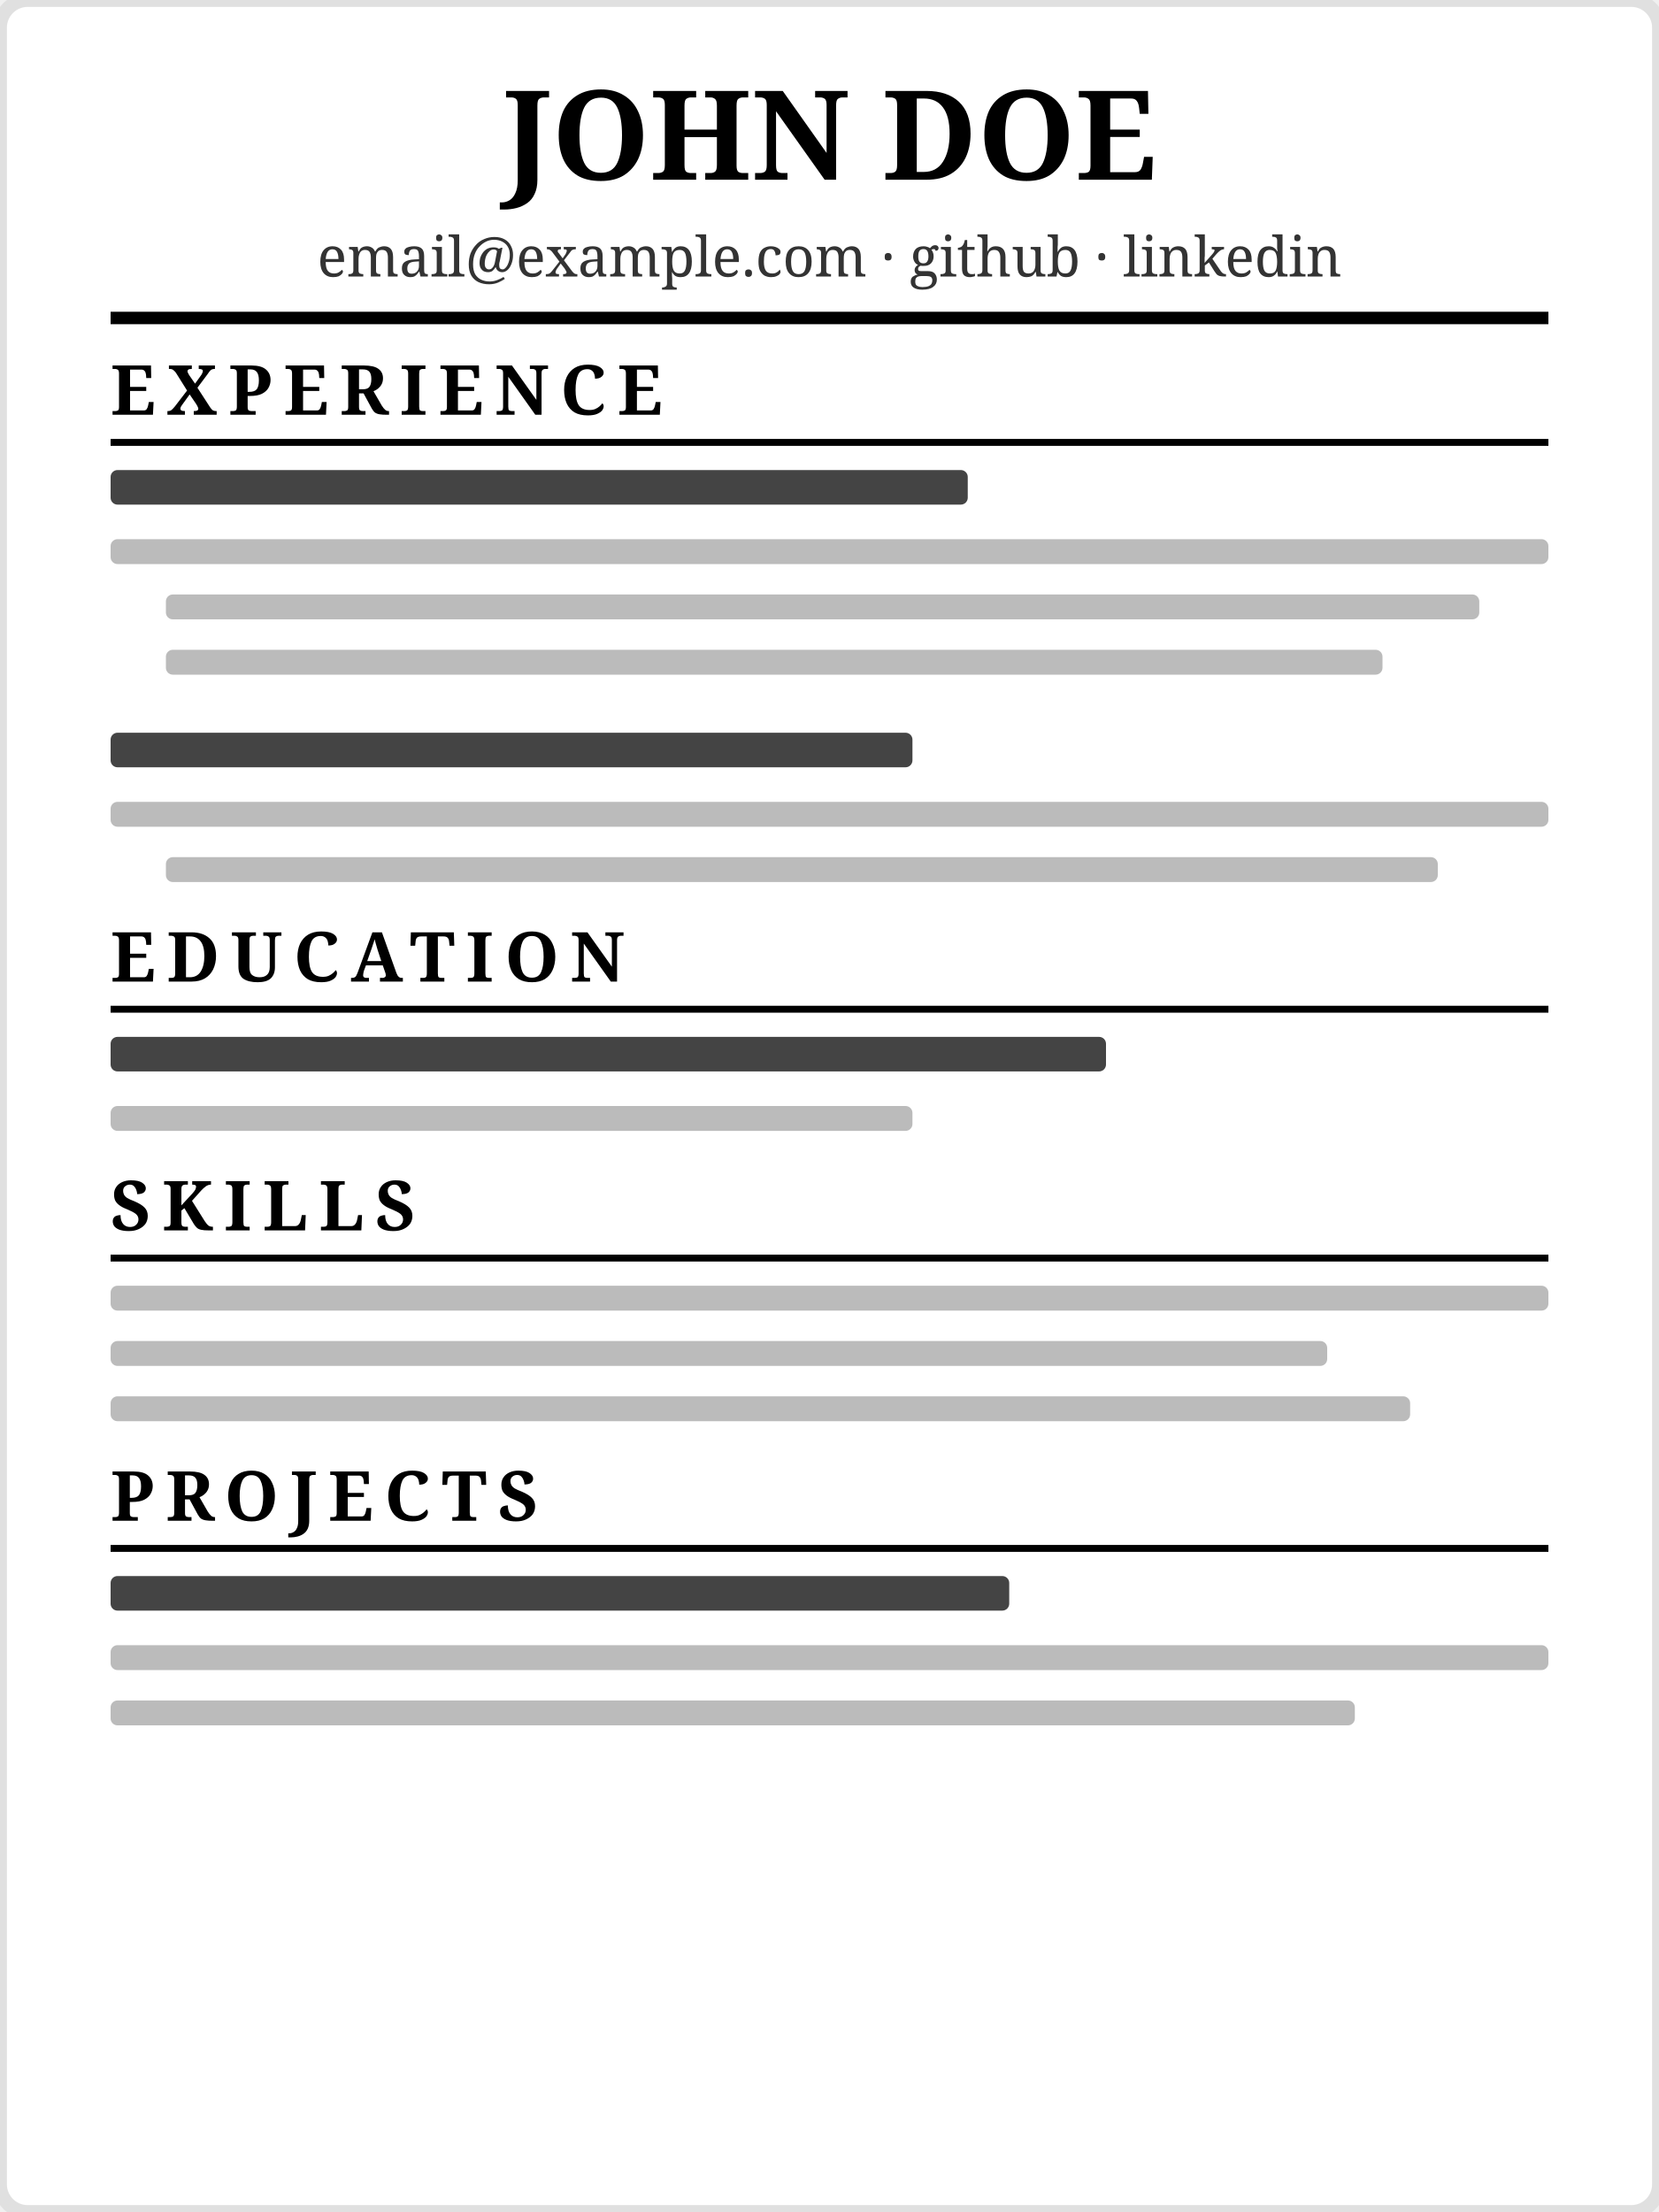
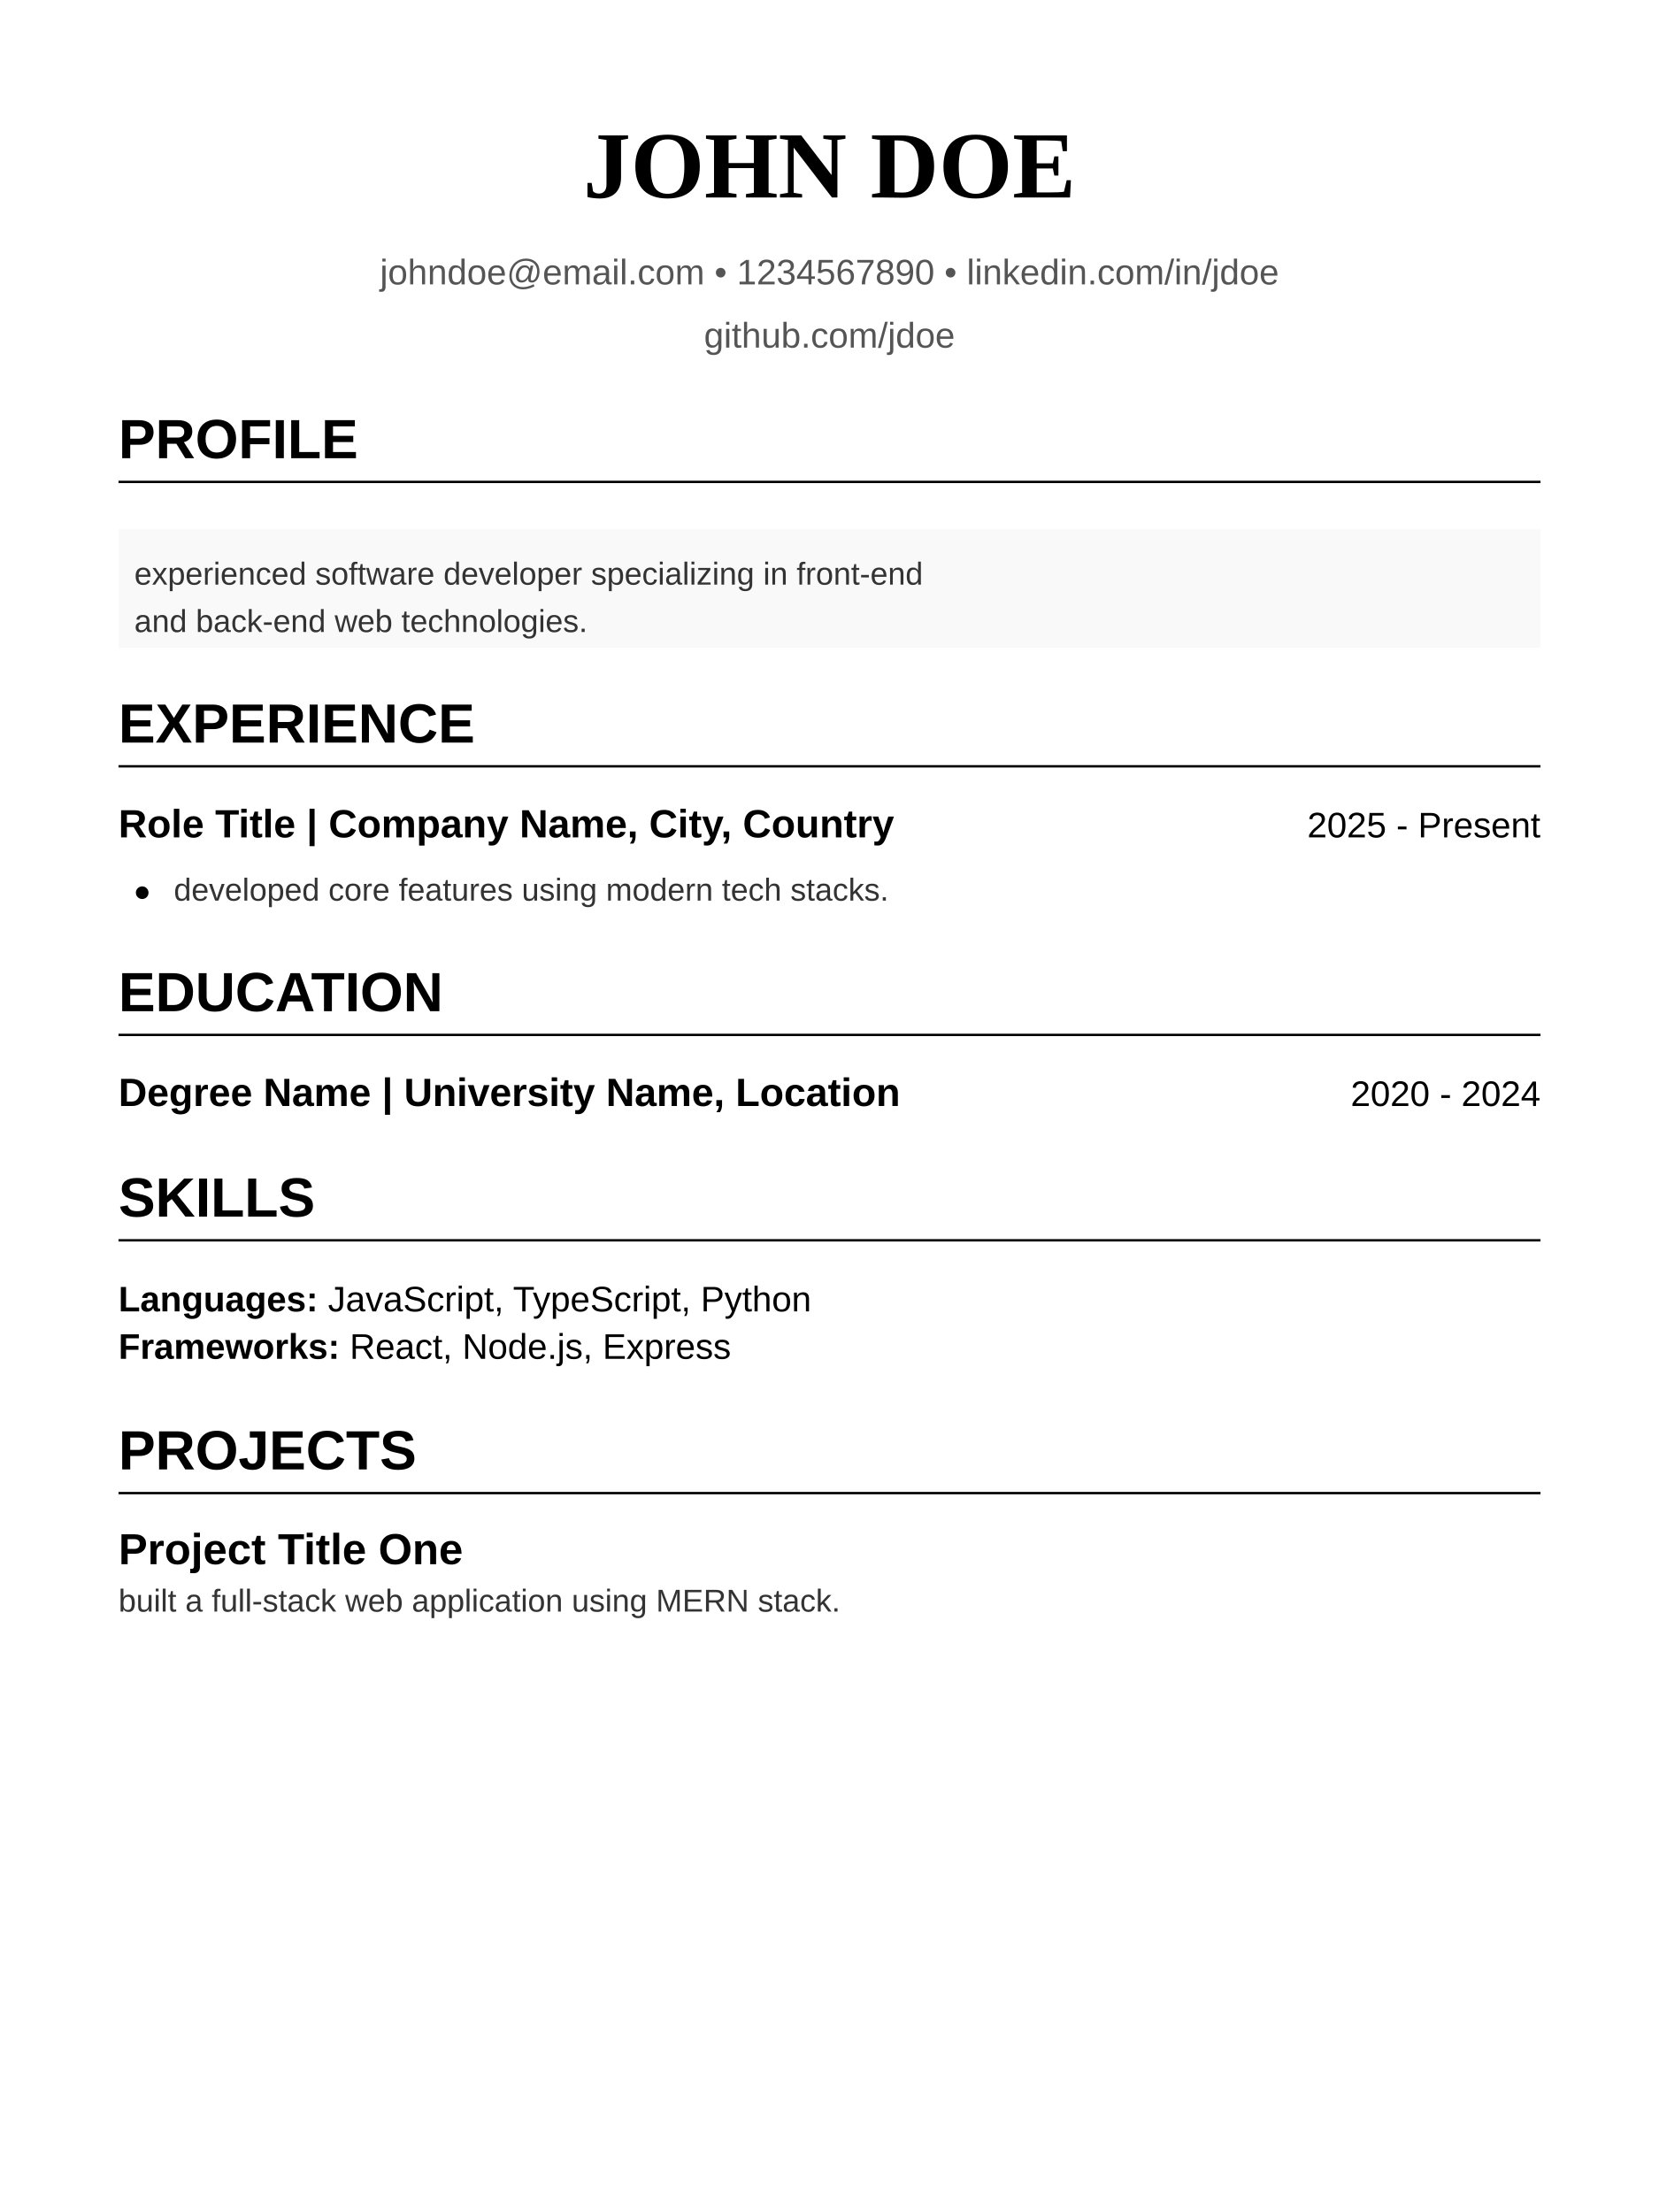
- <svg xmlns="http://www.w3.org/2000/svg" viewBox="0 0 120 160" width="120" height="160">
-   <rect fill="#fff" stroke="#e0e0e0" stroke-width="1" width="120" height="160" rx="2" />
-   <text x="60" y="13" fill="#000" font-size="9" font-family="Garamond,Georgia,serif" text-anchor="middle" font-weight="bold">JOHN DOE</text>
-   <text x="60" y="20" fill="#333" font-size="4" font-family="Garamond,Georgia,serif" text-anchor="middle">email@example.com · github · linkedin</text>
-   <line x1="8" y1="23" x2="112" y2="23" stroke="#000" stroke-width="0.9" />
-   <text x="8" y="30" fill="#000" font-size="5" font-family="Garamond,Georgia,serif" font-weight="bold" letter-spacing="0.8">EXPERIENCE</text>
-   <line x1="8" y1="32" x2="112" y2="32" stroke="#000" stroke-width="0.5" />
-   <rect fill="#444" x="8" y="34" width="62" height="2.5" rx="0.5" />
-   <rect fill="#bbb" x="8" y="39" width="104" height="1.8" rx="0.5" />
-   <rect fill="#bbb" x="12" y="43" width="95" height="1.8" rx="0.5" />
-   <rect fill="#bbb" x="12" y="47" width="88" height="1.8" rx="0.5" />
-   <rect fill="#444" x="8" y="53" width="58" height="2.5" rx="0.5" />
-   <rect fill="#bbb" x="8" y="58" width="104" height="1.8" rx="0.5" />
-   <rect fill="#bbb" x="12" y="62" width="92" height="1.8" rx="0.5" />
-   <text x="8" y="71" fill="#000" font-size="5" font-family="Garamond,Georgia,serif" font-weight="bold" letter-spacing="0.8">EDUCATION</text>
-   <line x1="8" y1="73" x2="112" y2="73" stroke="#000" stroke-width="0.5" />
-   <rect fill="#444" x="8" y="75" width="72" height="2.5" rx="0.5" />
-   <rect fill="#bbb" x="8" y="80" width="58" height="1.8" rx="0.5" />
-   <text x="8" y="89" fill="#000" font-size="5" font-family="Garamond,Georgia,serif" font-weight="bold" letter-spacing="0.8">SKILLS</text>
-   <line x1="8" y1="91" x2="112" y2="91" stroke="#000" stroke-width="0.5" />
-   <rect fill="#bbb" x="8" y="93" width="104" height="1.8" rx="0.5" />
-   <rect fill="#bbb" x="8" y="97" width="88" height="1.8" rx="0.5" />
-   <rect fill="#bbb" x="8" y="101" width="94" height="1.8" rx="0.5" />
-   <text x="8" y="110" fill="#000" font-size="5" font-family="Garamond,Georgia,serif" font-weight="bold" letter-spacing="0.8">PROJECTS</text>
-   <line x1="8" y1="112" x2="112" y2="112" stroke="#000" stroke-width="0.5" />
-   <rect fill="#444" x="8" y="114" width="65" height="2.5" rx="0.5" />
-   <rect fill="#bbb" x="8" y="119" width="104" height="1.8" rx="0.5" />
-   <rect fill="#bbb" x="8" y="123" width="90" height="1.8" rx="0.5" />
+ <svg xmlns="http://www.w3.org/2000/svg" width="120" height="160" viewBox="0 0 210 280" fill="none" style="cursor:pointer; border:1px solid #ddd; background:#fff; border-radius:2px;">
+   <rect width="210" height="280" fill="white" />
+   <text x="105" y="25" font-family="Times New Roman, serif" font-size="12" font-weight="bold" text-anchor="middle" fill="#000">JOHN DOE</text>
+   <text x="105" y="36" font-family="Arial, sans-serif" font-size="4.5" text-anchor="middle" fill="#555">johndoe@email.com • 1234567890 • linkedin.com/in/jdoe</text>
+   <text x="105" y="44" font-family="Arial, sans-serif" font-size="4.5" text-anchor="middle" fill="#555">github.com/jdoe</text>
+   <text x="15" y="58" font-family="Arial, sans-serif" font-size="7" font-weight="bold" fill="#000">PROFILE</text>
+   <line x1="15" y1="61" x2="195" y2="61" stroke="#000" stroke-width="0.3" />
+   <rect x="15" y="67" width="180" height="15" fill="#f9f9f9" />
+   <text x="17" y="74" font-family="Arial, sans-serif" font-size="4" fill="#333">experienced software developer specializing in front-end</text>
+   <text x="17" y="80" font-family="Arial, sans-serif" font-size="4" fill="#333">and back-end web technologies.</text>
+   <text x="15" y="94" font-family="Arial, sans-serif" font-size="7" font-weight="bold" fill="#000">EXPERIENCE</text>
+   <line x1="15" y1="97" x2="195" y2="97" stroke="#000" stroke-width="0.3" />
+   <text x="15" y="106" font-family="Arial, sans-serif" font-size="5" font-weight="bold" fill="#000">Role Title | Company Name, City, Country</text>
+   <text x="195" y="106" font-family="Arial, sans-serif" font-size="4.5" text-anchor="end" fill="#000">2025 - Present</text>
+   <circle cx="18" cy="113" r="0.8" fill="#000" />
+   <text x="22" y="114" font-family="Arial, sans-serif" font-size="4" fill="#333">developed core features using modern tech stacks.</text>
+   <text x="15" y="128" font-family="Arial, sans-serif" font-size="7" font-weight="bold" fill="#000">EDUCATION</text>
+   <line x1="15" y1="131" x2="195" y2="131" stroke="#000" stroke-width="0.3" />
+   <text x="15" y="140" font-family="Arial, sans-serif" font-size="5" font-weight="bold" fill="#000">Degree Name | University Name, Location</text>
+   <text x="195" y="140" font-family="Arial, sans-serif" font-size="4.5" text-anchor="end" fill="#000">2020 - 2024</text>
+   <text x="15" y="154" font-family="Arial, sans-serif" font-size="7" font-weight="bold" fill="#000">SKILLS</text>
+   <line x1="15" y1="157" x2="195" y2="157" stroke="#000" stroke-width="0.3" />
+   <text x="15" y="166" font-family="Arial, sans-serif" font-size="4.5" font-weight="bold" fill="#000">Languages: <tspan font-weight="normal">JavaScript, TypeScript, Python</tspan>
+   </text>
+   <text x="15" y="172" font-family="Arial, sans-serif" font-size="4.5" font-weight="bold" fill="#000">Frameworks: <tspan font-weight="normal">React, Node.js, Express</tspan>
+   </text>
+   <text x="15" y="186" font-family="Arial, sans-serif" font-size="7" font-weight="bold" fill="#000">PROJECTS</text>
+   <line x1="15" y1="189" x2="195" y2="189" stroke="#000" stroke-width="0.3" />
+   <text x="15" y="198" font-family="Arial, sans-serif" font-size="5.5" font-weight="bold" fill="#000">Project Title One</text>
+   <text x="15" y="204" font-family="Arial, sans-serif" font-size="4" fill="#333">built a full-stack web application using MERN stack.</text>
</svg>
